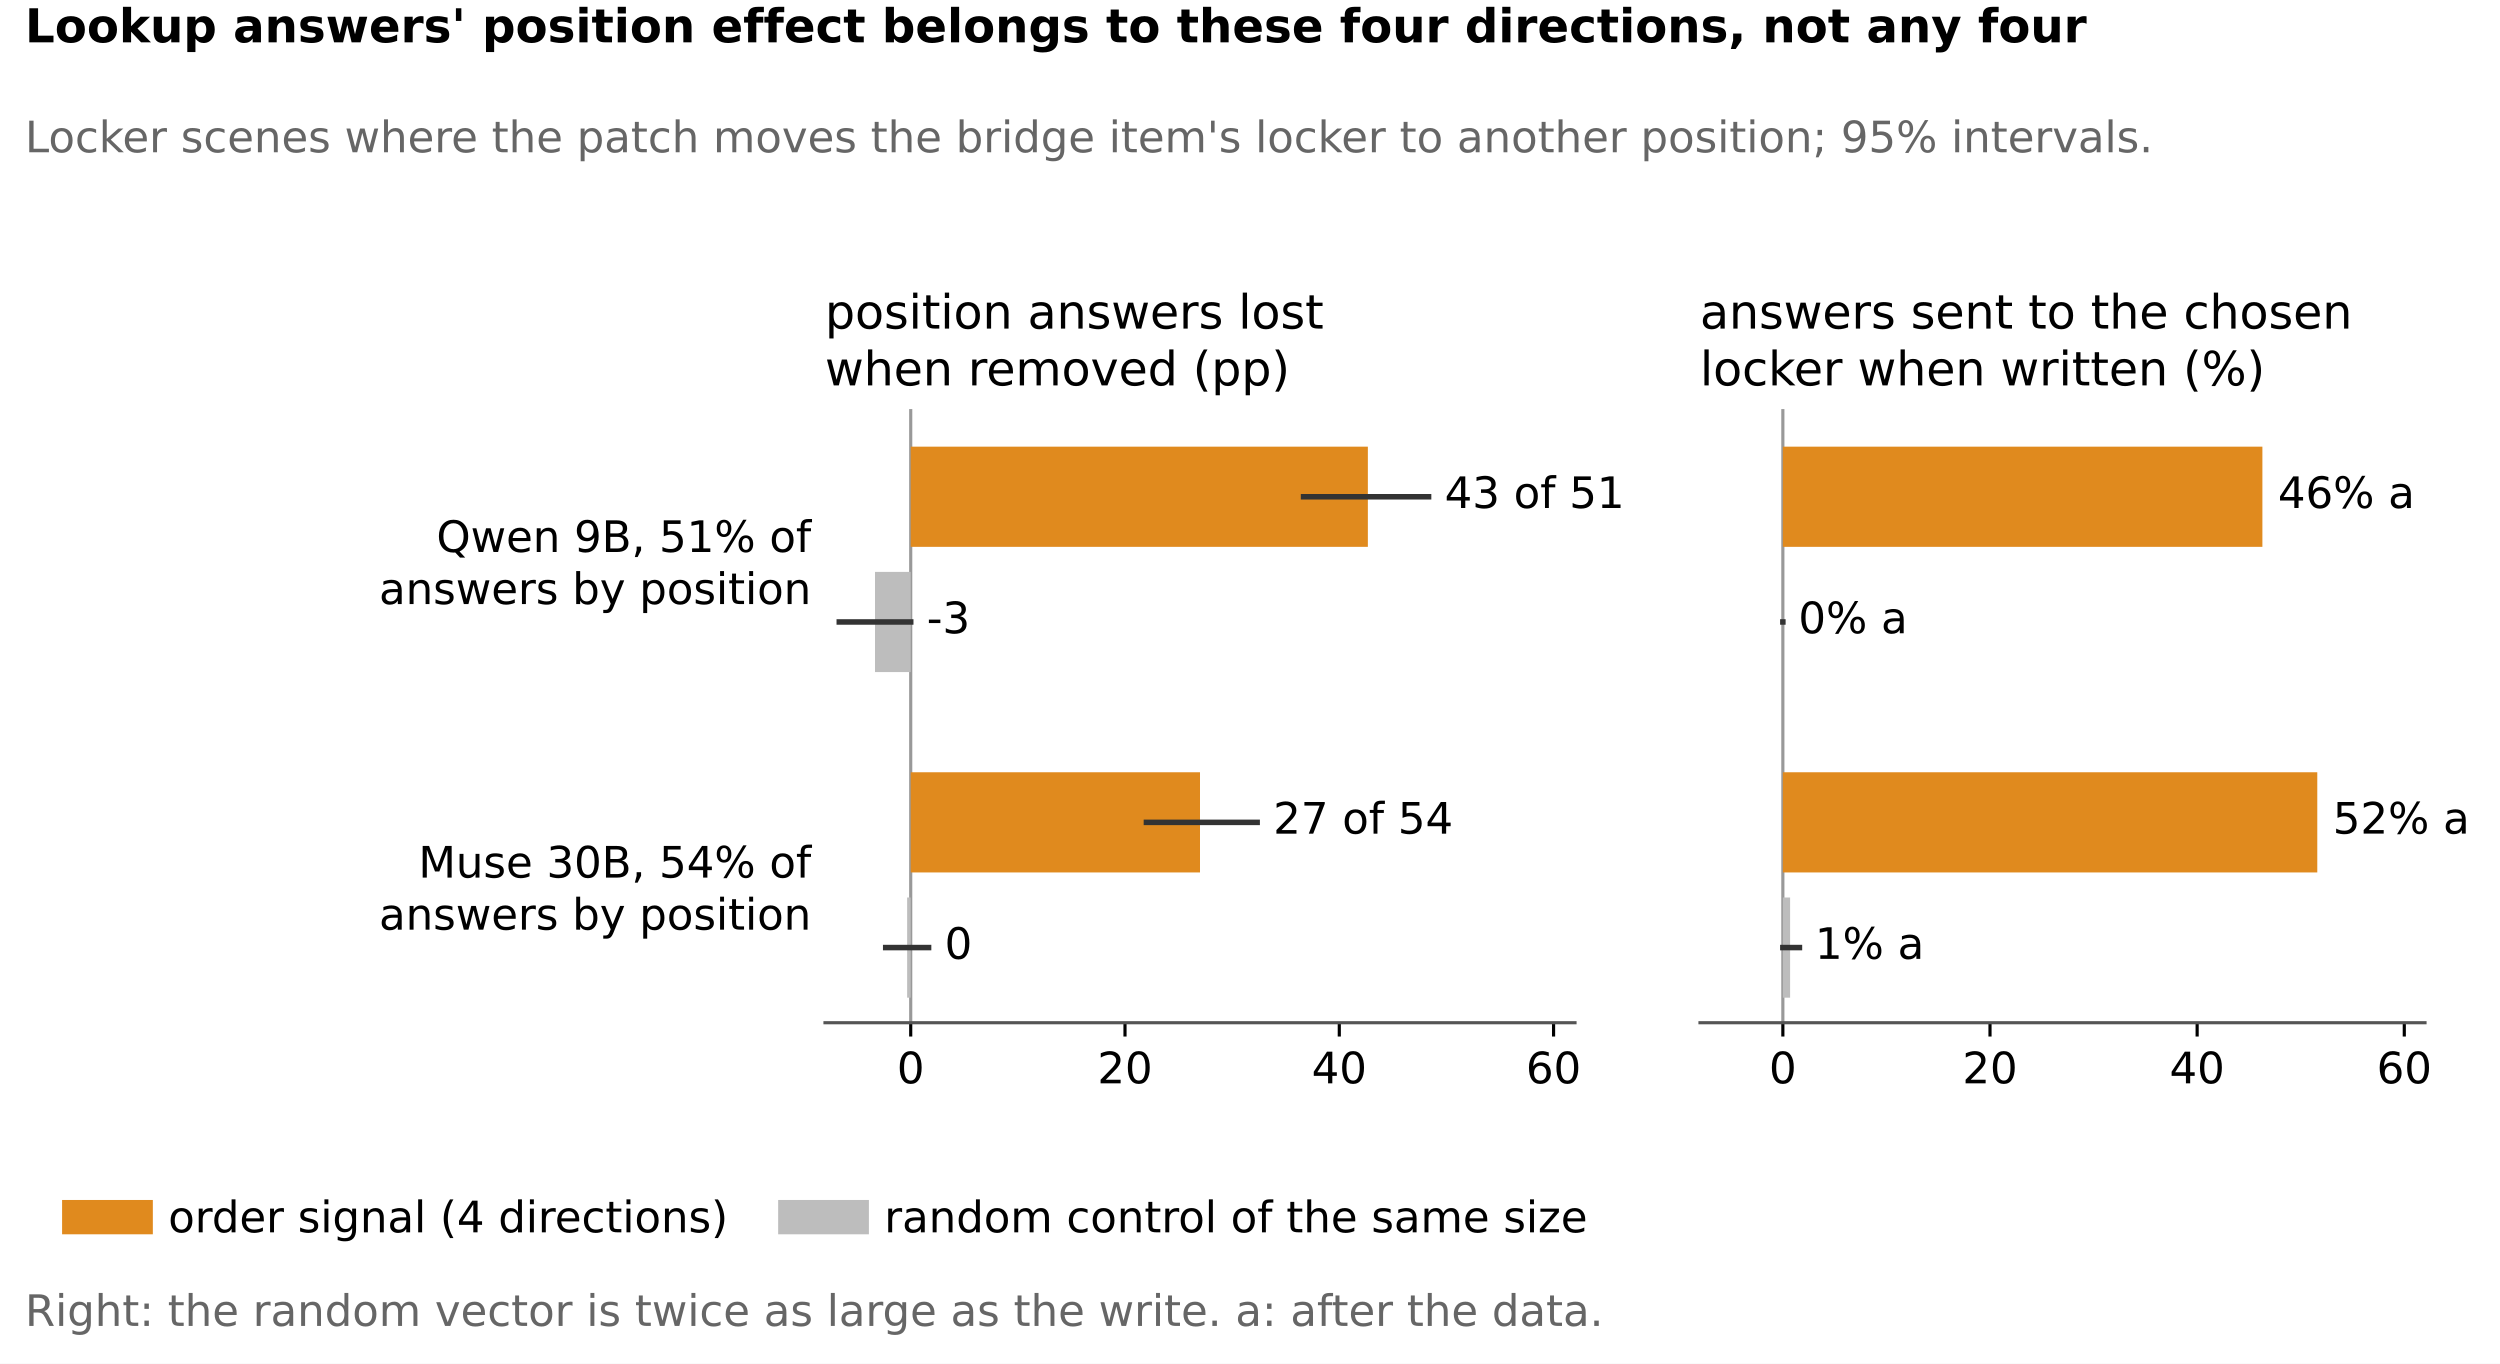
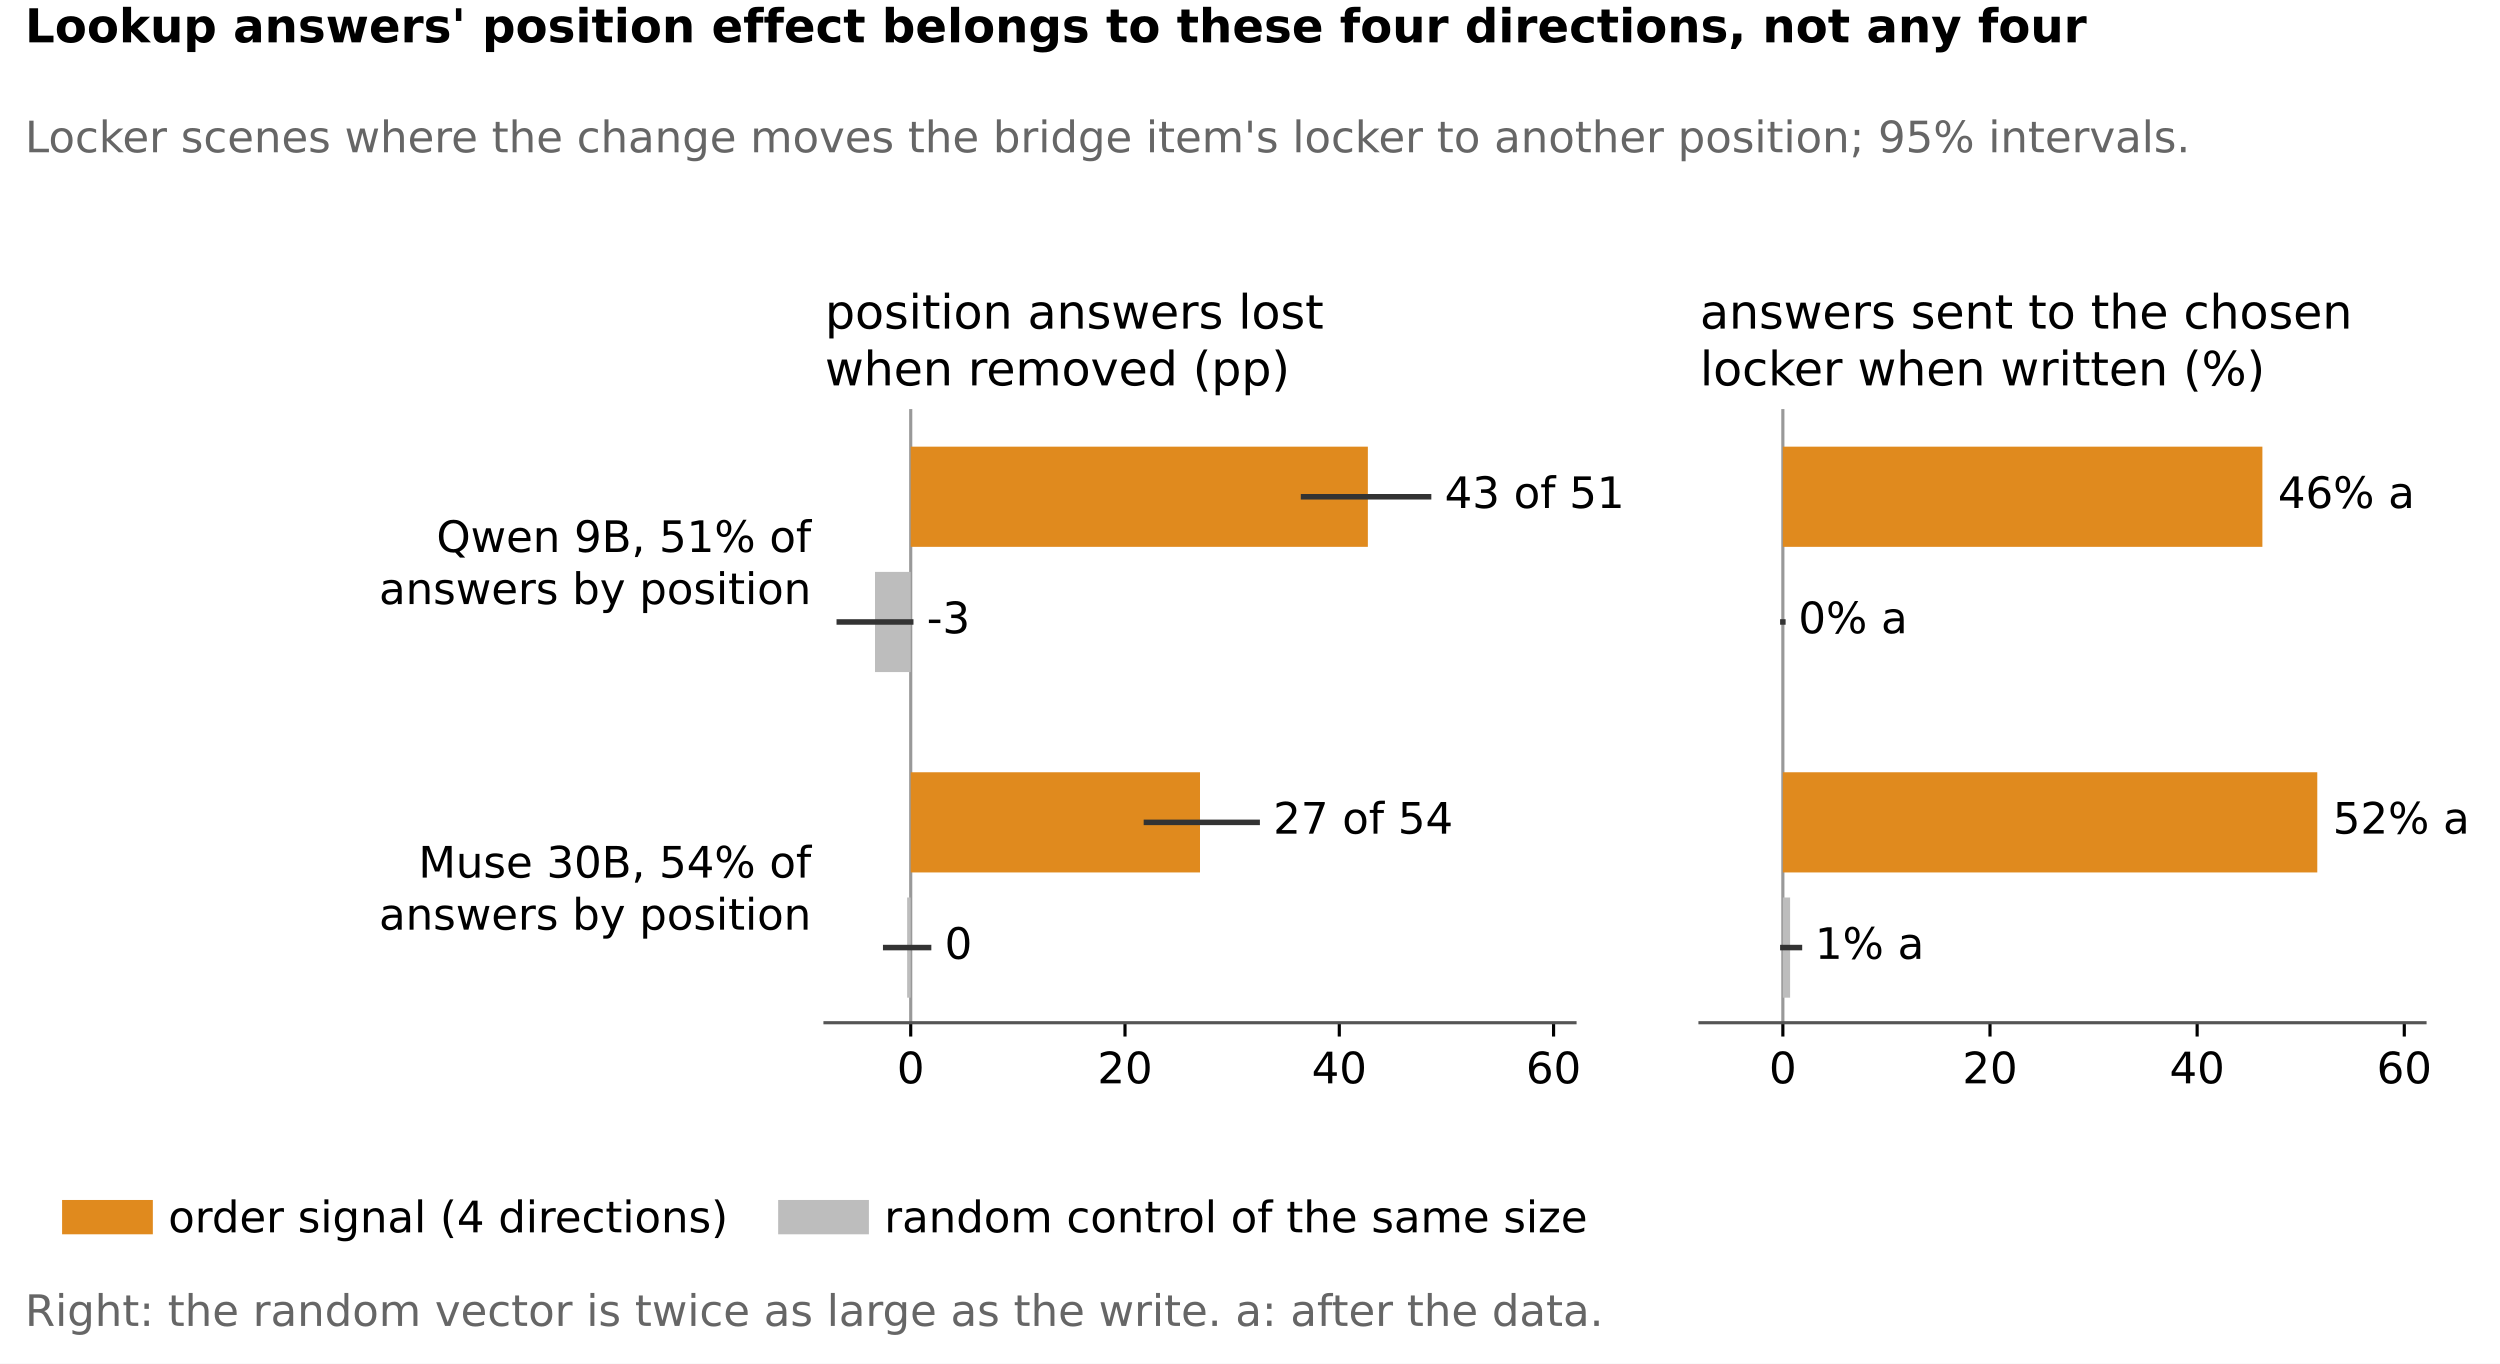
<svg xmlns="http://www.w3.org/2000/svg" xmlns:xlink="http://www.w3.org/1999/xlink" width="633.6pt" height="345.6pt" viewBox="0 0 633.6 345.6" version="1.1">
  <defs>
    <style type="text/css">*{stroke-linejoin: round; stroke-linecap: butt}</style>
  </defs>
  <g id="figure_1">
    <g id="patch_1">
      <path d="M 0 345.6  L 633.6 345.6  L 633.6 0  L 0 0  z " style="fill: #ffffff" />
    </g>
    <g id="axes_1">
      <g id="patch_2">
        <path d="M 209.088 259.2  L 399.168 259.2  L 399.168 103.68  L 209.088 103.68  z " style="fill: #ffffff" />
      </g>
      <g id="line2d_1">
-         <path d="M 230.811 259.2  L 230.811 103.68  " clip-path="url(#p90f3a32348)" style="fill: none; stroke: #999999; stroke-width: 0.8; stroke-linecap: square" />
+         <path d="M 230.811 259.2  L 230.811 103.68  " clip-path="url(#p005f8d2d1b)" style="fill: none; stroke: #999999; stroke-width: 0.8; stroke-linecap: square" />
      </g>
      <g id="matplotlib.axis_1">
        <g id="xtick_1">
          <g id="line2d_2">
            <defs>
-               <path id="mdef26bba14" d="M 0 0  L 0 3.5  " style="stroke: #000000; stroke-width: 0.8" />
+               <path id="me395eb52c3" d="M 0 0  L 0 3.5  " style="stroke: #000000; stroke-width: 0.8" />
            </defs>
            <g>
-               <use xlink:href="#mdef26bba14" x="230.811" y="259.2" style="stroke: #000000; stroke-width: 0.8" />
+               <use xlink:href="#me395eb52c3" x="230.811" y="259.2" style="stroke: #000000; stroke-width: 0.8" />
            </g>
          </g>
          <g id="text_1">
            <text style="font-size: 11px; font-family: 'DejaVu Sans'; text-anchor: middle" x="230.811" y="274.557" transform="rotate(-0 230.8114 274.5574)">0</text>
          </g>
        </g>
        <g id="xtick_2">
          <g id="line2d_3">
            <g>
-               <use xlink:href="#mdef26bba14" x="285.12" y="259.2" style="stroke: #000000; stroke-width: 0.8" />
+               <use xlink:href="#me395eb52c3" x="285.12" y="259.2" style="stroke: #000000; stroke-width: 0.8" />
            </g>
          </g>
          <g id="text_2">
            <text style="font-size: 11px; font-family: 'DejaVu Sans'; text-anchor: middle" x="285.12" y="274.557" transform="rotate(-0 285.12 274.5574)">20</text>
          </g>
        </g>
        <g id="xtick_3">
          <g id="line2d_4">
            <g>
-               <use xlink:href="#mdef26bba14" x="339.429" y="259.2" style="stroke: #000000; stroke-width: 0.8" />
+               <use xlink:href="#me395eb52c3" x="339.429" y="259.2" style="stroke: #000000; stroke-width: 0.8" />
            </g>
          </g>
          <g id="text_3">
            <text style="font-size: 11px; font-family: 'DejaVu Sans'; text-anchor: middle" x="339.429" y="274.557" transform="rotate(-0 339.4286 274.5574)">40</text>
          </g>
        </g>
        <g id="xtick_4">
          <g id="line2d_5">
            <g>
-               <use xlink:href="#mdef26bba14" x="393.737" y="259.2" style="stroke: #000000; stroke-width: 0.8" />
+               <use xlink:href="#me395eb52c3" x="393.737" y="259.2" style="stroke: #000000; stroke-width: 0.8" />
            </g>
          </g>
          <g id="text_4">
            <text style="font-size: 11px; font-family: 'DejaVu Sans'; text-anchor: middle" x="393.737" y="274.557" transform="rotate(-0 393.7371 274.5574)">60</text>
          </g>
        </g>
      </g>
      <g id="matplotlib.axis_2">
        <g id="ytick_1">
          <g id="line2d_6" />
          <g id="text_5">
            <text style="font-size: 11px; font-family: 'DejaVu Sans'" transform="translate(110.6116 139.8947)">Qwen 9B, 51% of</text>
            <text style="font-size: 11px; font-family: 'DejaVu Sans'" transform="translate(96.07269 153.0977)">answers by position</text>
          </g>
        </g>
        <g id="ytick_2">
          <g id="line2d_7" />
          <g id="text_6">
            <text style="font-size: 11px; font-family: 'DejaVu Sans'" transform="translate(106.0466 222.4155)">Muse 30B, 54% of</text>
            <text style="font-size: 11px; font-family: 'DejaVu Sans'" transform="translate(96.07269 235.6185)">answers by position</text>
          </g>
        </g>
      </g>
      <g id="patch_3">
-         <path d="M 230.811 138.593  L 346.67 138.593  L 346.67 113.202  L 230.811 113.202  z " clip-path="url(#p90f3a32348)" style="fill: #e08a1e" />
+         <path d="M 230.811 138.593  L 346.67 138.593  L 346.67 113.202  L 230.811 113.202  z " clip-path="url(#p005f8d2d1b)" style="fill: #e08a1e" />
      </g>
      <g id="patch_4">
-         <path d="M 230.811 170.331  L 221.76 170.331  L 221.76 144.94  L 230.811 144.94  z " clip-path="url(#p90f3a32348)" style="fill: #bdbdbd" />
+         <path d="M 230.811 170.331  L 221.76 170.331  L 221.76 144.94  L 230.811 144.94  z " clip-path="url(#p005f8d2d1b)" style="fill: #bdbdbd" />
      </g>
      <g id="patch_5">
-         <path d="M 230.811 221.113  L 304.128 221.113  L 304.128 195.722  L 230.811 195.722  z " clip-path="url(#p90f3a32348)" style="fill: #e08a1e" />
+         <path d="M 230.811 221.113  L 304.128 221.113  L 304.128 195.722  L 230.811 195.722  z " clip-path="url(#p005f8d2d1b)" style="fill: #e08a1e" />
      </g>
      <g id="patch_6">
-         <path d="M 230.811 252.852  L 229.906 252.852  L 229.906 227.461  L 230.811 227.461  z " clip-path="url(#p90f3a32348)" style="fill: #bdbdbd" />
+         <path d="M 230.811 252.852  L 229.906 252.852  L 229.906 227.461  L 230.811 227.461  z " clip-path="url(#p005f8d2d1b)" style="fill: #bdbdbd" />
      </g>
      <g id="patch_7">
        <path d="M 209.088 259.2  L 399.168 259.2  " style="fill: none; stroke: #555555; stroke-width: 0.8; stroke-linejoin: miter; stroke-linecap: square" />
      </g>
      <g id="line2d_8">
-         <path d="M 330.377 125.897  L 362.057 125.897  " clip-path="url(#p90f3a32348)" style="fill: none; stroke: #333333; stroke-width: 1.4; stroke-linecap: square" />
+         <path d="M 330.377 125.897  L 362.057 125.897  " clip-path="url(#p005f8d2d1b)" style="fill: none; stroke: #333333; stroke-width: 1.4; stroke-linecap: square" />
      </g>
      <g id="text_7">
        <text style="font-size: 11px; font-family: 'DejaVu Sans'; text-anchor: start" x="366.13" y="128.755" transform="rotate(-0 366.1303 128.755)">43 of 51</text>
      </g>
      <g id="line2d_9">
-         <path d="M 212.709 157.636  L 230.811 157.636  " clip-path="url(#p90f3a32348)" style="fill: none; stroke: #333333; stroke-width: 1.4; stroke-linecap: square" />
+         <path d="M 212.709 157.636  L 230.811 157.636  " clip-path="url(#p005f8d2d1b)" style="fill: none; stroke: #333333; stroke-width: 1.4; stroke-linecap: square" />
      </g>
      <g id="text_8">
        <text style="font-size: 11px; font-family: 'DejaVu Sans'; text-anchor: start" x="234.885" y="160.493" transform="rotate(-0 234.8846 160.4933)">-3</text>
      </g>
      <g id="line2d_10">
-         <path d="M 290.551 208.418  L 318.61 208.418  " clip-path="url(#p90f3a32348)" style="fill: none; stroke: #333333; stroke-width: 1.4; stroke-linecap: square" />
+         <path d="M 290.551 208.418  L 318.61 208.418  " clip-path="url(#p005f8d2d1b)" style="fill: none; stroke: #333333; stroke-width: 1.4; stroke-linecap: square" />
      </g>
      <g id="text_9">
        <text style="font-size: 11px; font-family: 'DejaVu Sans'; text-anchor: start" x="322.683" y="211.276" transform="rotate(-0 322.6834 211.2758)">27 of 54</text>
      </g>
      <g id="line2d_11">
-         <path d="M 224.475 240.157  L 235.337 240.157  " clip-path="url(#p90f3a32348)" style="fill: none; stroke: #333333; stroke-width: 1.4; stroke-linecap: square" />
+         <path d="M 224.475 240.157  L 235.337 240.157  " clip-path="url(#p005f8d2d1b)" style="fill: none; stroke: #333333; stroke-width: 1.4; stroke-linecap: square" />
      </g>
      <g id="text_10">
        <text style="font-size: 11px; font-family: 'DejaVu Sans'; text-anchor: start" x="239.41" y="243.014" transform="rotate(-0 239.4103 243.0142)">0</text>
      </g>
      <g id="text_11">
        <text style="font-size: 12px; font-family: 'DejaVu Sans'" transform="translate(209.088 83.27672)">position answers lost</text>
        <text style="font-size: 12px; font-family: 'DejaVu Sans'" transform="translate(209.088 97.68)">when removed (pp)</text>
      </g>
    </g>
    <g id="axes_2">
      <g id="patch_8">
        <path d="M 430.848 259.2  L 614.592 259.2  L 614.592 103.68  L 430.848 103.68  z " style="fill: #ffffff" />
      </g>
      <g id="line2d_12">
-         <path d="M 451.847 259.2  L 451.847 103.68  " clip-path="url(#p47928533b6)" style="fill: none; stroke: #999999; stroke-width: 0.8; stroke-linecap: square" />
+         <path d="M 451.847 259.2  L 451.847 103.68  " clip-path="url(#pea3f9abc67)" style="fill: none; stroke: #999999; stroke-width: 0.8; stroke-linecap: square" />
      </g>
      <g id="matplotlib.axis_3">
        <g id="xtick_5">
          <g id="line2d_13">
            <g>
-               <use xlink:href="#mdef26bba14" x="451.847" y="259.2" style="stroke: #000000; stroke-width: 0.8" />
+               <use xlink:href="#me395eb52c3" x="451.847" y="259.2" style="stroke: #000000; stroke-width: 0.8" />
            </g>
          </g>
          <g id="text_12">
            <text style="font-size: 11px; font-family: 'DejaVu Sans'; text-anchor: middle" x="451.847" y="274.557" transform="rotate(-0 451.8473 274.5574)">0</text>
          </g>
        </g>
        <g id="xtick_6">
          <g id="line2d_14">
            <g>
-               <use xlink:href="#mdef26bba14" x="504.346" y="259.2" style="stroke: #000000; stroke-width: 0.8" />
+               <use xlink:href="#me395eb52c3" x="504.346" y="259.2" style="stroke: #000000; stroke-width: 0.8" />
            </g>
          </g>
          <g id="text_13">
            <text style="font-size: 11px; font-family: 'DejaVu Sans'; text-anchor: middle" x="504.346" y="274.557" transform="rotate(-0 504.3456 274.5574)">20</text>
          </g>
        </g>
        <g id="xtick_7">
          <g id="line2d_15">
            <g>
-               <use xlink:href="#mdef26bba14" x="556.844" y="259.2" style="stroke: #000000; stroke-width: 0.8" />
+               <use xlink:href="#me395eb52c3" x="556.844" y="259.2" style="stroke: #000000; stroke-width: 0.8" />
            </g>
          </g>
          <g id="text_14">
            <text style="font-size: 11px; font-family: 'DejaVu Sans'; text-anchor: middle" x="556.844" y="274.557" transform="rotate(-0 556.8439 274.5574)">40</text>
          </g>
        </g>
        <g id="xtick_8">
          <g id="line2d_16">
            <g>
-               <use xlink:href="#mdef26bba14" x="609.342" y="259.2" style="stroke: #000000; stroke-width: 0.8" />
+               <use xlink:href="#me395eb52c3" x="609.342" y="259.2" style="stroke: #000000; stroke-width: 0.8" />
            </g>
          </g>
          <g id="text_15">
            <text style="font-size: 11px; font-family: 'DejaVu Sans'; text-anchor: middle" x="609.342" y="274.557" transform="rotate(-0 609.3422 274.5574)">60</text>
          </g>
        </g>
      </g>
      <g id="matplotlib.axis_4" />
      <g id="patch_9">
-         <path d="M 451.847 138.593  L 573.381 138.593  L 573.381 113.202  L 451.847 113.202  z " clip-path="url(#p47928533b6)" style="fill: #e08a1e" />
+         <path d="M 451.847 138.593  L 573.381 138.593  L 573.381 113.202  L 451.847 113.202  z " clip-path="url(#pea3f9abc67)" style="fill: #e08a1e" />
      </g>
      <g id="patch_10">
-         <path d="M 451.847 170.331  L 451.847 170.331  L 451.847 144.94  L 451.847 144.94  z " clip-path="url(#p47928533b6)" style="fill: #bdbdbd" />
+         <path d="M 451.847 170.331  L 451.847 170.331  L 451.847 144.94  L 451.847 144.94  z " clip-path="url(#pea3f9abc67)" style="fill: #bdbdbd" />
      </g>
      <g id="patch_11">
-         <path d="M 451.847 221.113  L 587.293 221.113  L 587.293 195.722  L 451.847 195.722  z " clip-path="url(#p47928533b6)" style="fill: #e08a1e" />
+         <path d="M 451.847 221.113  L 587.293 221.113  L 587.293 195.722  L 451.847 195.722  z " clip-path="url(#pea3f9abc67)" style="fill: #e08a1e" />
      </g>
      <g id="patch_12">
-         <path d="M 451.847 252.852  L 453.685 252.852  L 453.685 227.461  L 451.847 227.461  z " clip-path="url(#p47928533b6)" style="fill: #bdbdbd" />
+         <path d="M 451.847 252.852  L 453.685 252.852  L 453.685 227.461  L 451.847 227.461  z " clip-path="url(#pea3f9abc67)" style="fill: #bdbdbd" />
      </g>
      <g id="patch_13">
        <path d="M 430.848 259.2  L 614.592 259.2  " style="fill: none; stroke: #555555; stroke-width: 0.8; stroke-linejoin: miter; stroke-linecap: square" />
      </g>
      <g id="text_16">
        <text style="font-size: 11px; font-family: 'DejaVu Sans'; text-anchor: start" x="577.318" y="128.755" transform="rotate(-0 577.3182 128.7546)">46% a</text>
      </g>
      <g id="line2d_17">
-         <path d="M 451.847 157.636  L 451.847 157.636  " clip-path="url(#p47928533b6)" style="fill: none; stroke: #333333; stroke-width: 1.4; stroke-linecap: square" />
+         <path d="M 451.847 157.636  L 451.847 157.636  " clip-path="url(#pea3f9abc67)" style="fill: none; stroke: #333333; stroke-width: 1.4; stroke-linecap: square" />
      </g>
      <g id="text_17">
        <text style="font-size: 11px; font-family: 'DejaVu Sans'; text-anchor: start" x="455.785" y="160.493" transform="rotate(-0 455.7847 160.4933)">0% a</text>
      </g>
      <g id="text_18">
        <text style="font-size: 11px; font-family: 'DejaVu Sans'; text-anchor: start" x="591.23" y="211.275" transform="rotate(-0 591.2303 211.2754)">52% a</text>
      </g>
      <g id="line2d_18">
-         <path d="M 451.847 240.157  L 456.047 240.157  " clip-path="url(#p47928533b6)" style="fill: none; stroke: #333333; stroke-width: 1.4; stroke-linecap: square" />
+         <path d="M 451.847 240.157  L 456.047 240.157  " clip-path="url(#pea3f9abc67)" style="fill: none; stroke: #333333; stroke-width: 1.4; stroke-linecap: square" />
      </g>
      <g id="text_19">
        <text style="font-size: 11px; font-family: 'DejaVu Sans'; text-anchor: start" x="459.985" y="243.014" transform="rotate(-0 459.9845 243.0142)">1% a</text>
      </g>
      <g id="text_20">
        <text style="font-size: 12px; font-family: 'DejaVu Sans'" transform="translate(430.848 83.27672)">answers sent to the chosen</text>
        <text style="font-size: 12px; font-family: 'DejaVu Sans'" transform="translate(430.848 97.68)">locker when written (%)</text>
      </g>
    </g>
    <g id="text_21">
      <text style="font-weight: 700; font-size: 11.846px; font-family: 'DejaVu Sans'; text-anchor: start" x="6.336" y="10.729" transform="rotate(-0 6.336 10.72923)">Lookup answers' position effect belongs to these four directions, not any four</text>
    </g>
    <g id="text_22">
-       <text style="font-size: 11px; font-family: 'DejaVu Sans'; text-anchor: start; fill: #666666" x="6.336" y="38.598" transform="rotate(-0 6.336 38.59828)">Locker scenes where the patch moves the bridge item's locker to another position; 95% intervals.</text>
+       <text style="font-size: 11px; font-family: 'DejaVu Sans'; text-anchor: start; fill: #666666" x="6.336" y="38.598" transform="rotate(-0 6.336 38.59828)">Locker scenes where the change moves the bridge item's locker to another position; 95% intervals.</text>
    </g>
    <g id="text_23">
      <text style="font-size: 11px; font-family: 'DejaVu Sans'; text-anchor: start; fill: #666666" x="6.336" y="336.045" transform="rotate(-0 6.336 336.0454)">Right: the random vector is twice as large as the write. a: after the data.</text>
    </g>
    <g id="legend_1">
      <g id="patch_14">
        <path d="M 16.236 312.321  L 38.236 312.321  L 38.236 304.621  L 16.236 304.621  z " style="fill: #e08a1e; stroke: #e08a1e; stroke-linejoin: miter" />
      </g>
      <g id="text_24">
        <text style="font-size: 11px; font-family: 'DejaVu Sans'; text-anchor: start" x="42.636" y="312.321" transform="rotate(-0 42.636 312.3214)">order signal (4 directions)</text>
      </g>
      <g id="patch_15">
        <path d="M 197.714 312.321  L 219.714 312.321  L 219.714 304.621  L 197.714 304.621  z " style="fill: #bdbdbd; stroke: #bdbdbd; stroke-linejoin: miter" />
      </g>
      <g id="text_25">
        <text style="font-size: 11px; font-family: 'DejaVu Sans'; text-anchor: start" x="224.114" y="312.321" transform="rotate(-0 224.1137 312.3214)">random control of the same size</text>
      </g>
    </g>
  </g>
  <defs>
-     <clipPath id="p90f3a32348">
+     <clipPath id="p005f8d2d1b">
      <rect x="209.088" y="103.68" width="190.08" height="155.52" />
    </clipPath>
-     <clipPath id="p47928533b6">
+     <clipPath id="pea3f9abc67">
      <rect x="430.848" y="103.68" width="183.744" height="155.52" />
    </clipPath>
  </defs>
</svg>
